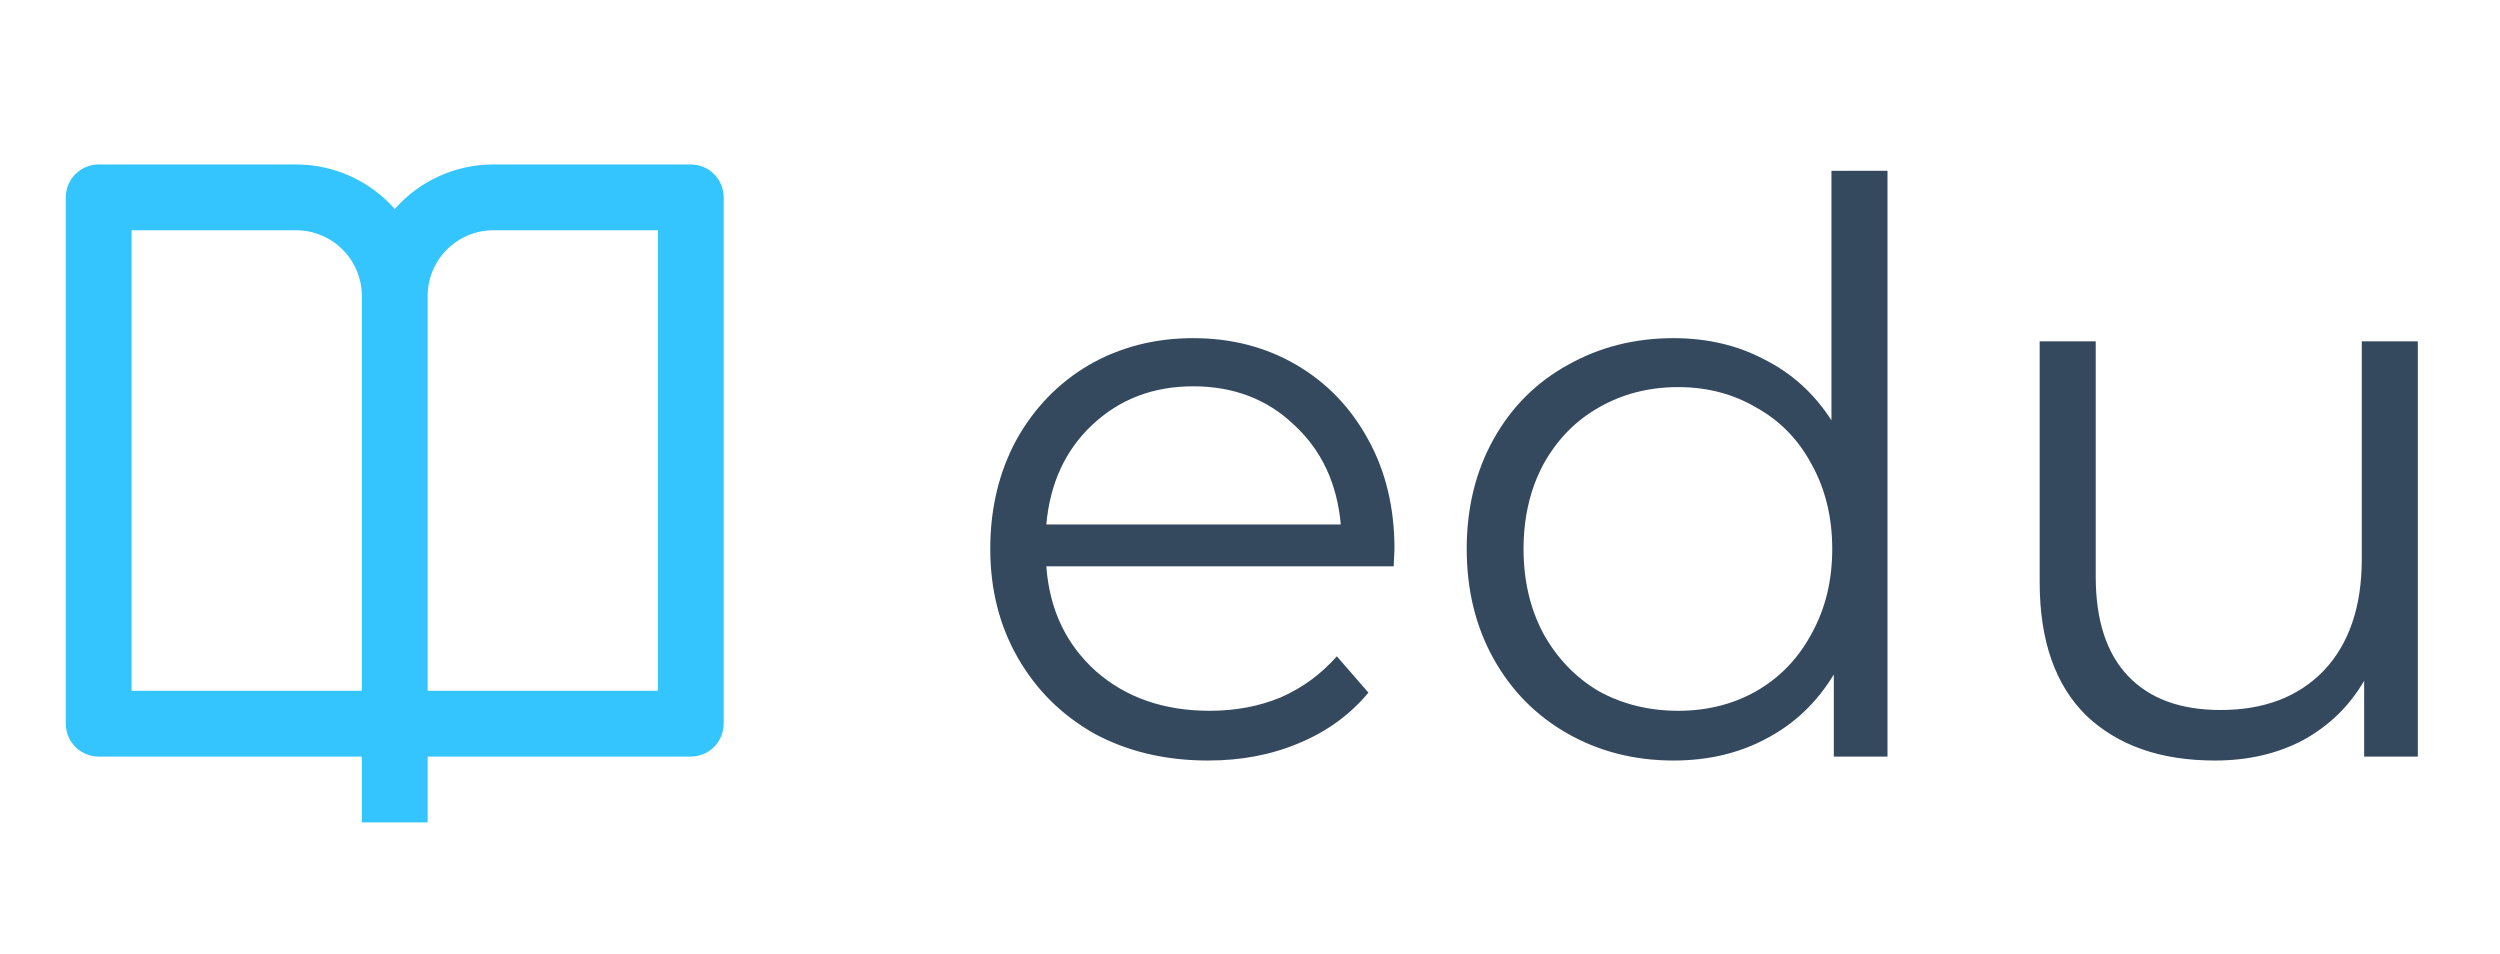
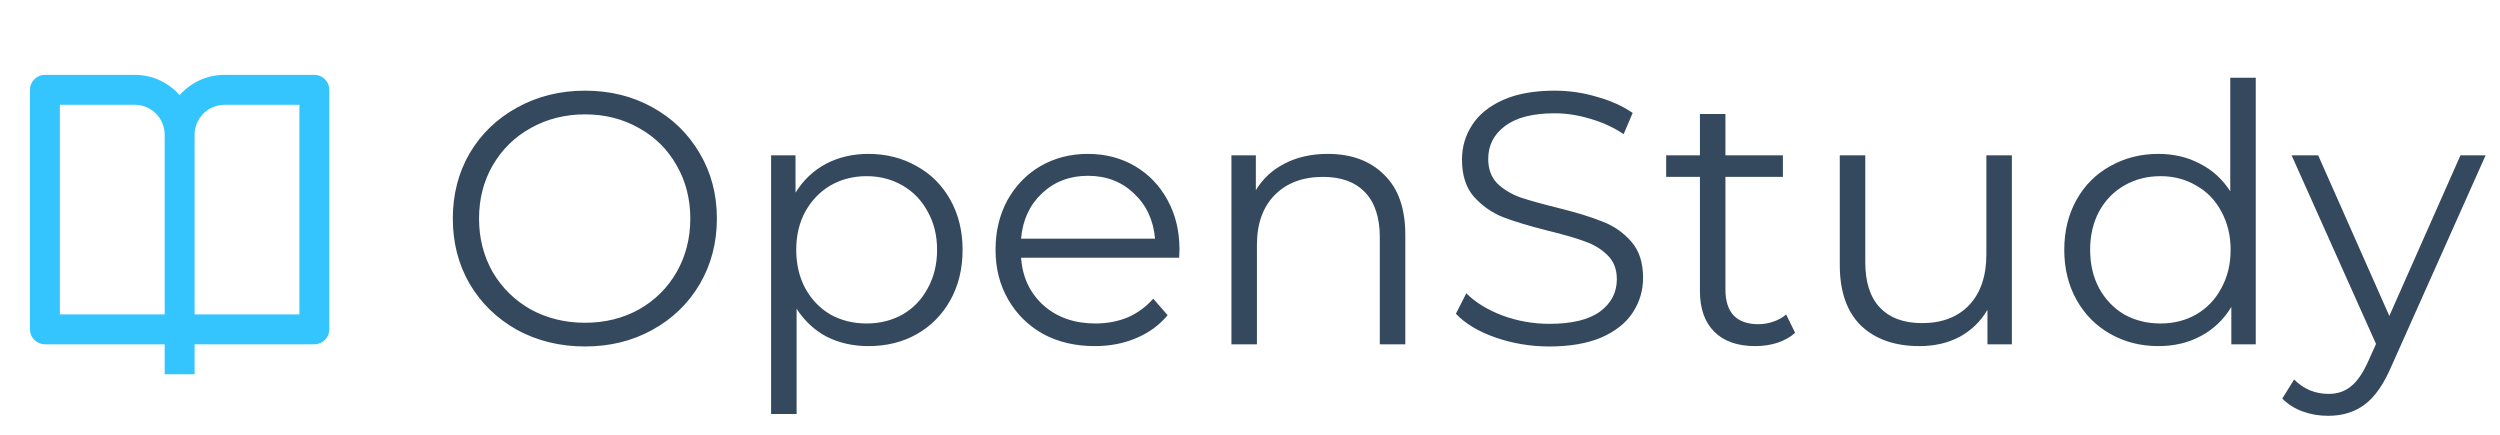
- <svg xmlns="http://www.w3.org/2000/svg" width="76" height="29" viewBox="0 0 76 29" fill="none">
+ <svg xmlns="http://www.w3.org/2000/svg" width="167" height="29" viewBox="0 0 167 29" fill="none">
  <path d="M13 23V25H11V23H3C2.735 23 2.48 22.895 2.293 22.707C2.105 22.52 2 22.265 2 22V6C2 5.735 2.105 5.48 2.293 5.293C2.48 5.105 2.735 5 3 5H9C9.568 4.999 10.129 5.12 10.646 5.353C11.164 5.587 11.625 5.928 12 6.354C12.375 5.928 12.836 5.587 13.354 5.353C13.871 5.12 14.432 4.999 15 5H21C21.265 5 21.52 5.105 21.707 5.293C21.895 5.48 22 5.735 22 6V22C22 22.265 21.895 22.52 21.707 22.707C21.52 22.895 21.265 23 21 23H13ZM20 21V7H15C14.47 7 13.961 7.211 13.586 7.586C13.211 7.961 13 8.47 13 9V21H20ZM11 21V9C11 8.47 10.789 7.961 10.414 7.586C10.039 7.211 9.53 7 9 7H4V21H11Z" fill="#34C5FE" />
-   <path d="M42.368 17.216H31.808C31.904 18.528 32.408 19.592 33.32 20.408C34.232 21.208 35.384 21.608 36.776 21.608C37.56 21.608 38.28 21.472 38.936 21.2C39.592 20.912 40.16 20.496 40.64 19.952L41.6 21.056C41.04 21.728 40.336 22.24 39.488 22.592C38.656 22.944 37.736 23.12 36.728 23.12C35.432 23.12 34.28 22.848 33.272 22.304C32.28 21.744 31.504 20.976 30.944 20C30.384 19.024 30.104 17.92 30.104 16.688C30.104 15.456 30.368 14.352 30.896 13.376C31.44 12.4 32.176 11.64 33.104 11.096C34.048 10.552 35.104 10.28 36.272 10.28C37.44 10.28 38.488 10.552 39.416 11.096C40.344 11.64 41.072 12.4 41.6 13.376C42.128 14.336 42.392 15.44 42.392 16.688L42.368 17.216ZM36.272 11.744C35.056 11.744 34.032 12.136 33.2 12.92C32.384 13.688 31.92 14.696 31.808 15.944H40.76C40.648 14.696 40.176 13.688 39.344 12.92C38.528 12.136 37.504 11.744 36.272 11.744ZM57.38 5.192V23H55.748V20.504C55.236 21.352 54.556 22 53.708 22.448C52.876 22.896 51.932 23.12 50.876 23.12C49.692 23.12 48.62 22.848 47.66 22.304C46.7 21.76 45.948 21 45.404 20.024C44.86 19.048 44.588 17.936 44.588 16.688C44.588 15.44 44.86 14.328 45.404 13.352C45.948 12.376 46.7 11.624 47.66 11.096C48.62 10.552 49.692 10.28 50.876 10.28C51.9 10.28 52.82 10.496 53.636 10.928C54.468 11.344 55.148 11.96 55.676 12.776V5.192H57.38ZM51.02 21.608C51.9 21.608 52.692 21.408 53.396 21.008C54.116 20.592 54.676 20.008 55.076 19.256C55.492 18.504 55.7 17.648 55.7 16.688C55.7 15.728 55.492 14.872 55.076 14.12C54.676 13.368 54.116 12.792 53.396 12.392C52.692 11.976 51.9 11.768 51.02 11.768C50.124 11.768 49.316 11.976 48.596 12.392C47.892 12.792 47.332 13.368 46.916 14.12C46.516 14.872 46.316 15.728 46.316 16.688C46.316 17.648 46.516 18.504 46.916 19.256C47.332 20.008 47.892 20.592 48.596 21.008C49.316 21.408 50.124 21.608 51.02 21.608ZM73.502 10.376V23H71.87V20.696C71.422 21.464 70.806 22.064 70.022 22.496C69.238 22.912 68.342 23.12 67.334 23.12C65.686 23.12 64.382 22.664 63.422 21.752C62.478 20.824 62.006 19.472 62.006 17.696V10.376H63.71V17.528C63.71 18.856 64.038 19.864 64.694 20.552C65.35 21.24 66.286 21.584 67.502 21.584C68.83 21.584 69.878 21.184 70.646 20.384C71.414 19.568 71.798 18.44 71.798 17V10.376H73.502Z" fill="#34495E" />
+   <path d="M39.08 23.144C37.416 23.144 35.904 22.776 34.544 22.04C33.2 21.288 32.144 20.264 31.376 18.968C30.624 17.672 30.248 16.216 30.248 14.6C30.248 12.984 30.624 11.528 31.376 10.232C32.144 8.936 33.2 7.92 34.544 7.184C35.904 6.432 37.416 6.056 39.08 6.056C40.744 6.056 42.24 6.424 43.568 7.16C44.912 7.896 45.968 8.92 46.736 10.232C47.504 11.528 47.888 12.984 47.888 14.6C47.888 16.216 47.504 17.68 46.736 18.992C45.968 20.288 44.912 21.304 43.568 22.04C42.24 22.776 40.744 23.144 39.08 23.144ZM39.08 21.56C40.408 21.56 41.608 21.264 42.68 20.672C43.752 20.064 44.592 19.232 45.2 18.176C45.808 17.104 46.112 15.912 46.112 14.6C46.112 13.288 45.808 12.104 45.2 11.048C44.592 9.976 43.752 9.144 42.68 8.552C41.608 7.944 40.408 7.64 39.08 7.64C37.752 7.64 36.544 7.944 35.456 8.552C34.384 9.144 33.536 9.976 32.912 11.048C32.304 12.104 32 13.288 32 14.6C32 15.912 32.304 17.104 32.912 18.176C33.536 19.232 34.384 20.064 35.456 20.672C36.544 21.264 37.752 21.56 39.08 21.56ZM58.013 10.28C59.197 10.28 60.269 10.552 61.229 11.096C62.189 11.624 62.941 12.376 63.485 13.352C64.029 14.328 64.301 15.44 64.301 16.688C64.301 17.952 64.029 19.072 63.485 20.048C62.941 21.024 62.189 21.784 61.229 22.328C60.285 22.856 59.213 23.12 58.013 23.12C56.989 23.12 56.061 22.912 55.229 22.496C54.413 22.064 53.741 21.44 53.213 20.624V27.656H51.509V10.376H53.141V12.872C53.653 12.04 54.325 11.4 55.157 10.952C56.005 10.504 56.957 10.28 58.013 10.28ZM57.893 21.608C58.773 21.608 59.573 21.408 60.293 21.008C61.013 20.592 61.573 20.008 61.973 19.256C62.389 18.504 62.597 17.648 62.597 16.688C62.597 15.728 62.389 14.88 61.973 14.144C61.573 13.392 61.013 12.808 60.293 12.392C59.573 11.976 58.773 11.768 57.893 11.768C56.997 11.768 56.189 11.976 55.469 12.392C54.765 12.808 54.205 13.392 53.789 14.144C53.389 14.88 53.189 15.728 53.189 16.688C53.189 17.648 53.389 18.504 53.789 19.256C54.205 20.008 54.765 20.592 55.469 21.008C56.189 21.408 56.997 21.608 57.893 21.608ZM78.766 17.216H68.206C68.302 18.528 68.806 19.592 69.718 20.408C70.63 21.208 71.782 21.608 73.174 21.608C73.958 21.608 74.678 21.472 75.334 21.2C75.99 20.912 76.558 20.496 77.038 19.952L77.998 21.056C77.438 21.728 76.734 22.24 75.886 22.592C75.054 22.944 74.134 23.12 73.126 23.12C71.83 23.12 70.678 22.848 69.67 22.304C68.678 21.744 67.902 20.976 67.342 20C66.782 19.024 66.502 17.92 66.502 16.688C66.502 15.456 66.766 14.352 67.294 13.376C67.838 12.4 68.574 11.64 69.502 11.096C70.446 10.552 71.502 10.28 72.67 10.28C73.838 10.28 74.886 10.552 75.814 11.096C76.742 11.64 77.47 12.4 77.998 13.376C78.526 14.336 78.79 15.44 78.79 16.688L78.766 17.216ZM72.67 11.744C71.454 11.744 70.43 12.136 69.598 12.92C68.782 13.688 68.318 14.696 68.206 15.944H77.158C77.046 14.696 76.574 13.688 75.742 12.92C74.926 12.136 73.902 11.744 72.67 11.744ZM88.691 10.28C90.275 10.28 91.531 10.744 92.459 11.672C93.403 12.584 93.875 13.92 93.875 15.68V23H92.171V15.848C92.171 14.536 91.843 13.536 91.187 12.848C90.531 12.16 89.595 11.816 88.379 11.816C87.019 11.816 85.939 12.224 85.139 13.04C84.355 13.84 83.963 14.952 83.963 16.376V23H82.259V10.376H83.891V12.704C84.355 11.936 84.995 11.344 85.811 10.928C86.643 10.496 87.603 10.28 88.691 10.28ZM103.493 23.144C102.245 23.144 101.045 22.944 99.893 22.544C98.757 22.144 97.877 21.616 97.253 20.96L97.949 19.592C98.557 20.2 99.365 20.696 100.373 21.08C101.381 21.448 102.421 21.632 103.493 21.632C104.997 21.632 106.125 21.36 106.877 20.816C107.629 20.256 108.005 19.536 108.005 18.656C108.005 17.984 107.797 17.448 107.381 17.048C106.981 16.648 106.485 16.344 105.893 16.136C105.301 15.912 104.477 15.672 103.421 15.416C102.157 15.096 101.149 14.792 100.397 14.504C99.645 14.2 98.997 13.744 98.453 13.136C97.925 12.528 97.661 11.704 97.661 10.664C97.661 9.816 97.885 9.048 98.333 8.36C98.781 7.656 99.469 7.096 100.397 6.68C101.325 6.264 102.477 6.056 103.853 6.056C104.813 6.056 105.749 6.192 106.661 6.464C107.589 6.72 108.389 7.08 109.061 7.544L108.461 8.96C107.757 8.496 107.005 8.152 106.205 7.928C105.405 7.688 104.621 7.568 103.853 7.568C102.381 7.568 101.269 7.856 100.517 8.432C99.781 8.992 99.413 9.72 99.413 10.616C99.413 11.288 99.613 11.832 100.013 12.248C100.429 12.648 100.941 12.96 101.549 13.184C102.173 13.392 103.005 13.624 104.045 13.88C105.277 14.184 106.269 14.488 107.021 14.792C107.789 15.08 108.437 15.528 108.965 16.136C109.493 16.728 109.757 17.536 109.757 18.56C109.757 19.408 109.525 20.184 109.061 20.888C108.613 21.576 107.917 22.128 106.973 22.544C106.029 22.944 104.869 23.144 103.493 23.144ZM119.915 22.232C119.595 22.52 119.195 22.744 118.715 22.904C118.251 23.048 117.763 23.12 117.251 23.12C116.067 23.12 115.155 22.8 114.515 22.16C113.875 21.52 113.555 20.616 113.555 19.448V11.816H111.299V10.376H113.555V7.616H115.259V10.376H119.099V11.816H115.259V19.352C115.259 20.104 115.443 20.68 115.811 21.08C116.195 21.464 116.739 21.656 117.443 21.656C117.795 21.656 118.131 21.6 118.451 21.488C118.787 21.376 119.075 21.216 119.315 21.008L119.915 22.232ZM134.393 10.376V23H132.761V20.696C132.313 21.464 131.697 22.064 130.913 22.496C130.129 22.912 129.233 23.12 128.225 23.12C126.577 23.12 125.273 22.664 124.313 21.752C123.369 20.824 122.897 19.472 122.897 17.696V10.376H124.601V17.528C124.601 18.856 124.929 19.864 125.585 20.552C126.241 21.24 127.177 21.584 128.393 21.584C129.721 21.584 130.769 21.184 131.537 20.384C132.305 19.568 132.689 18.44 132.689 17V10.376H134.393ZM150.685 5.192V23H149.053V20.504C148.541 21.352 147.861 22 147.013 22.448C146.181 22.896 145.237 23.12 144.181 23.12C142.997 23.12 141.925 22.848 140.965 22.304C140.005 21.76 139.253 21 138.709 20.024C138.165 19.048 137.893 17.936 137.893 16.688C137.893 15.44 138.165 14.328 138.709 13.352C139.253 12.376 140.005 11.624 140.965 11.096C141.925 10.552 142.997 10.28 144.181 10.28C145.205 10.28 146.125 10.496 146.941 10.928C147.773 11.344 148.453 11.96 148.981 12.776V5.192H150.685ZM144.325 21.608C145.205 21.608 145.997 21.408 146.701 21.008C147.421 20.592 147.981 20.008 148.381 19.256C148.797 18.504 149.005 17.648 149.005 16.688C149.005 15.728 148.797 14.872 148.381 14.12C147.981 13.368 147.421 12.792 146.701 12.392C145.997 11.976 145.205 11.768 144.325 11.768C143.429 11.768 142.621 11.976 141.901 12.392C141.197 12.792 140.637 13.368 140.221 14.12C139.821 14.872 139.621 15.728 139.621 16.688C139.621 17.648 139.821 18.504 140.221 19.256C140.637 20.008 141.197 20.592 141.901 21.008C142.621 21.408 143.429 21.608 144.325 21.608ZM166.039 10.376L159.727 24.512C159.215 25.696 158.623 26.536 157.951 27.032C157.279 27.528 156.471 27.776 155.527 27.776C154.919 27.776 154.351 27.68 153.823 27.488C153.295 27.296 152.839 27.008 152.455 26.624L153.247 25.352C153.887 25.992 154.655 26.312 155.551 26.312C156.127 26.312 156.615 26.152 157.015 25.832C157.431 25.512 157.815 24.968 158.167 24.2L158.719 22.976L153.079 10.376H154.855L159.607 21.104L164.359 10.376H166.039Z" fill="#34495E" />
</svg>
